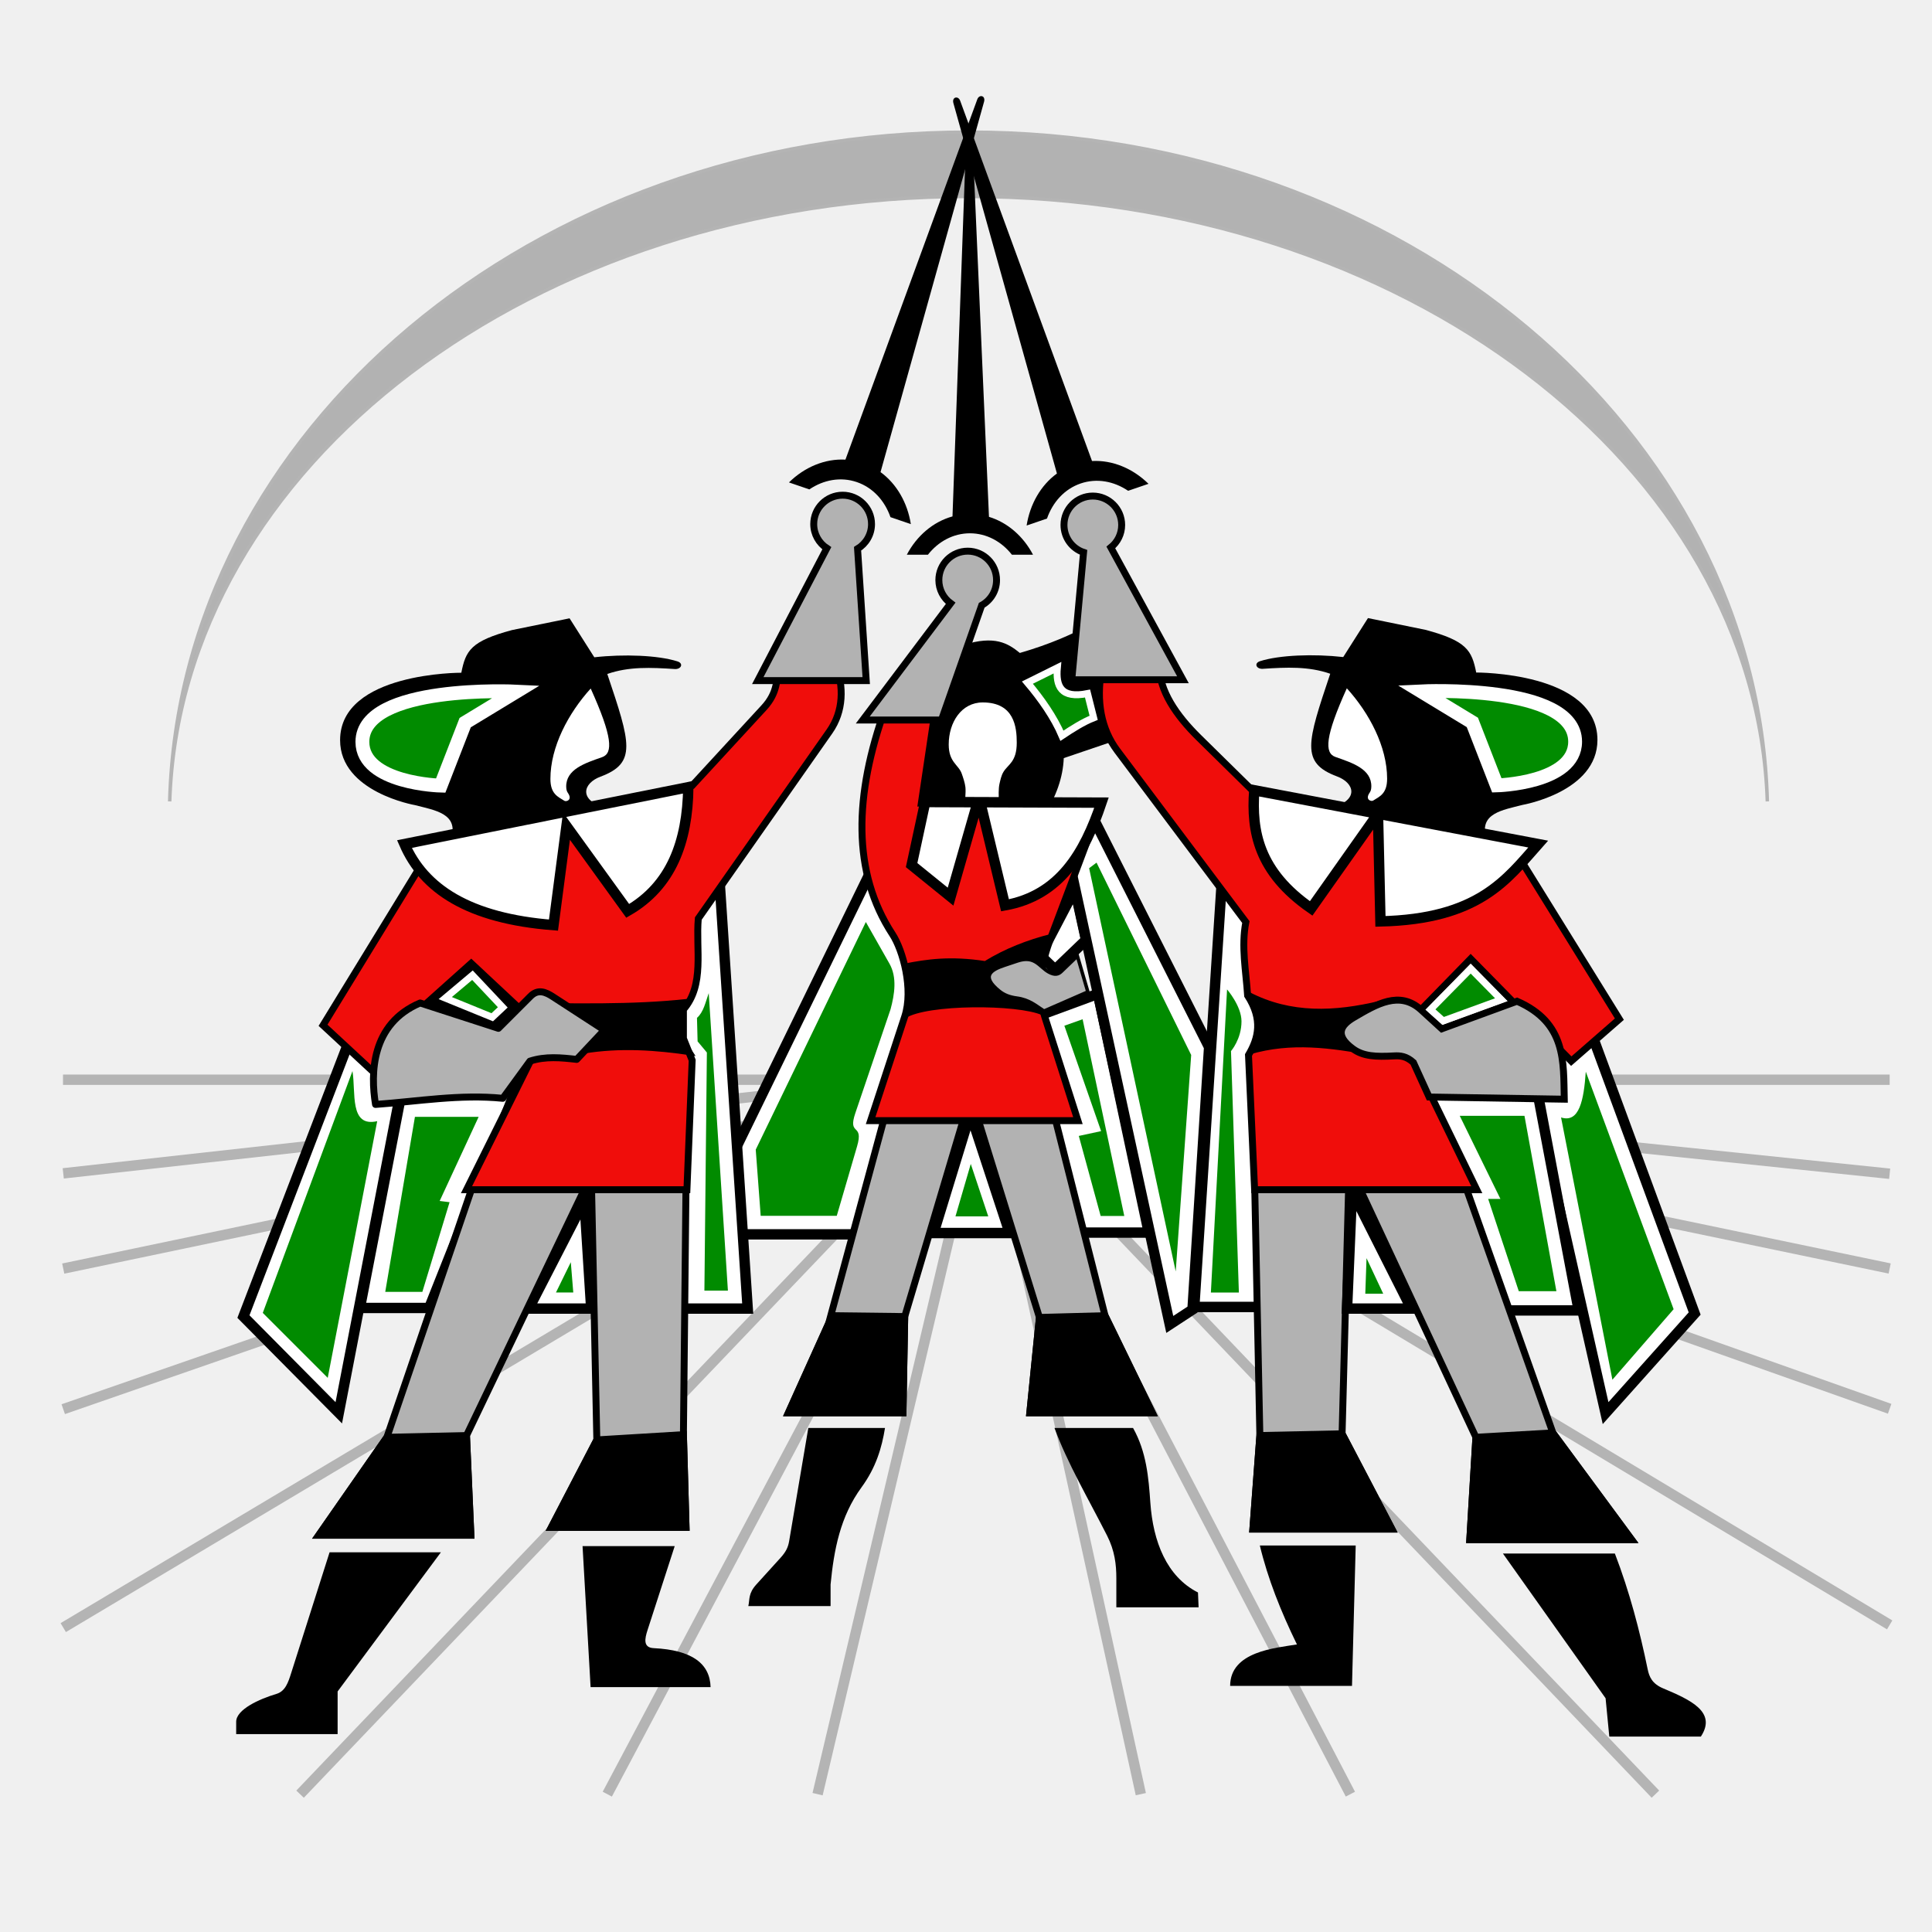
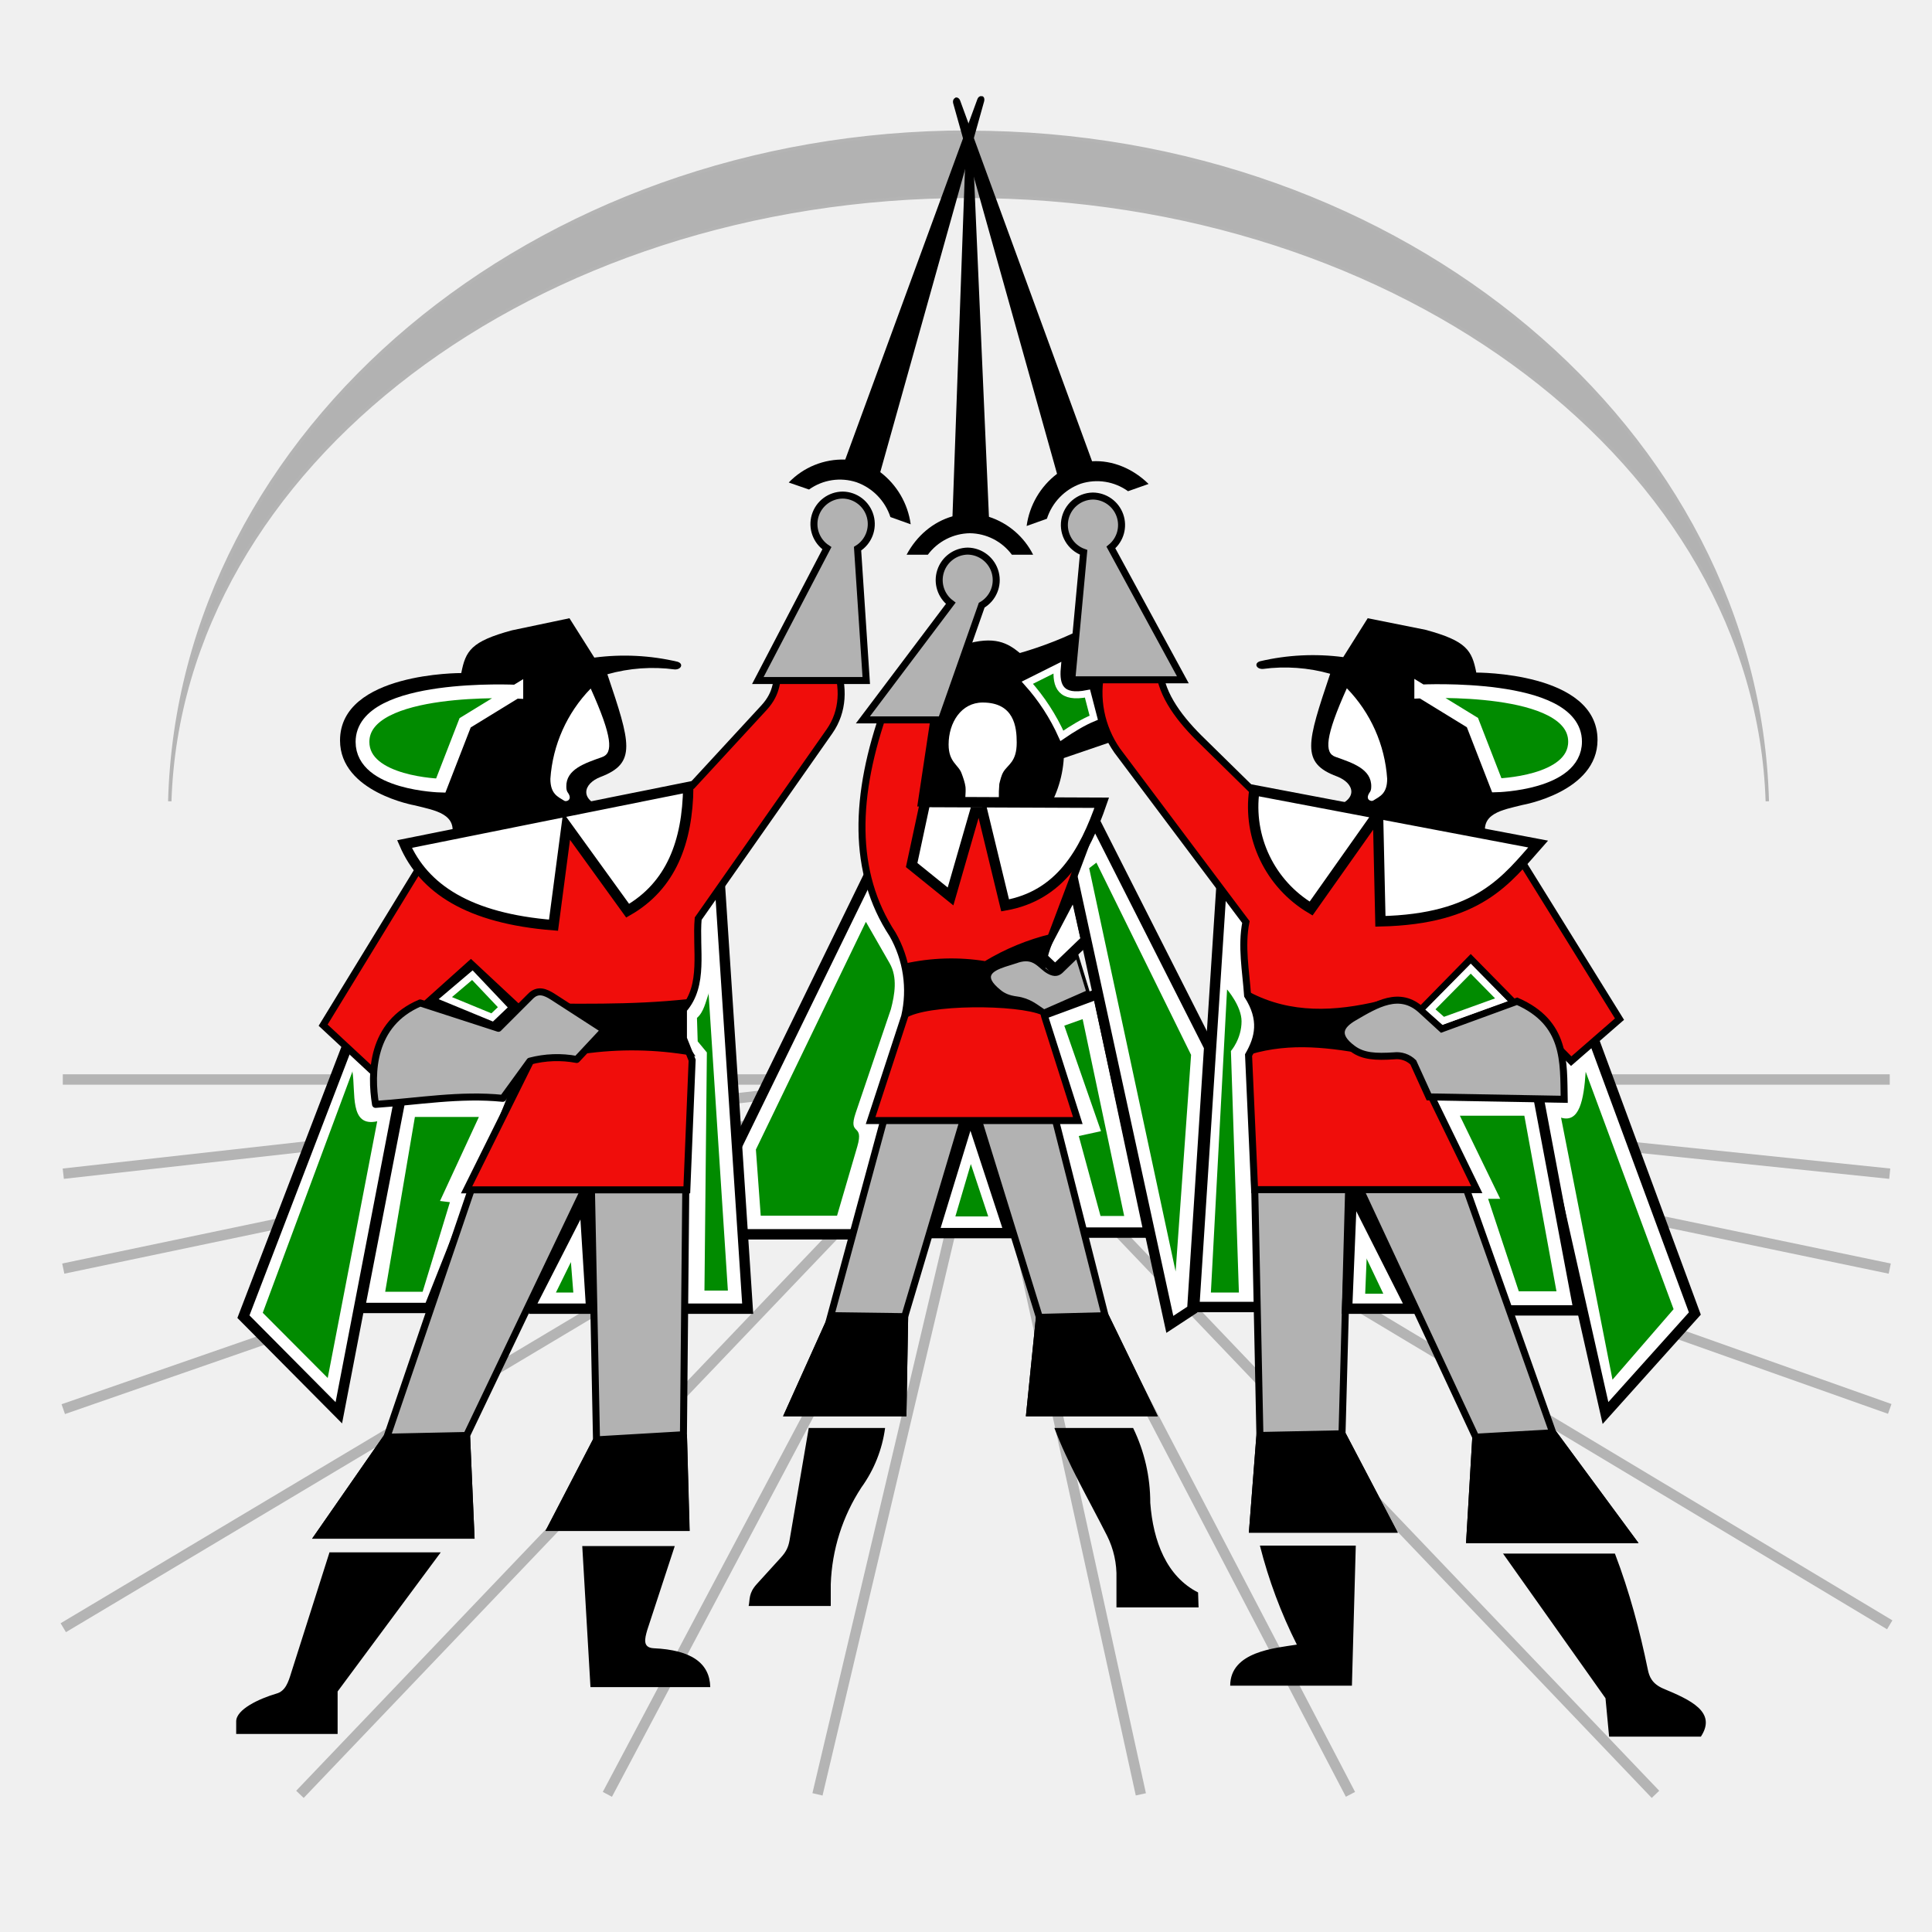
- <svg xmlns="http://www.w3.org/2000/svg" version="1.0" width="800" height="800" id="svg2">
-   <defs id="defs4" />
-   <g id="layer1">
-     <path d="M 445.092,368.209 L 449.702,389.21 L 436.896,401.504 L 430.75,395.613 L 445.092,368.209 z" id="path3237" style="fill:#ffffff;fill-rule:evenodd;stroke:#000000;stroke-width:4.303;stroke-linecap:butt;stroke-linejoin:round;stroke-miterlimit:4;stroke-dasharray:none;stroke-opacity:1" />
-     <path d="M 401.04,54.722 C 220.973,54.722 74.39,178.269 70.266,331.846 C 74.799,192.967 221.236,81.345 401.04,81.345 C 580.844,81.345 727.281,192.967 731.814,331.846 C 727.69,178.269 581.107,54.722 401.04,54.722 z" id="path3278" style="opacity:1;fill:#b2b2b2;fill-opacity:1;fill-rule:evenodd;stroke:#b4b4b4;stroke-width:1.434;stroke-linecap:round;stroke-linejoin:miter;stroke-miterlimit:4;stroke-dasharray:none;stroke-dashoffset:0;stroke-opacity:1" />
-     <path d="M 26.086,447.092 L 782.469,447.092 M 26.189,485.863 L 356.988,449.141 M 26.189,525.293 L 400.016,447.092 M 26.189,583.512 L 413.334,449.141 M 26.189,673.956 L 408.211,446.068 M 124.252,742.924 L 397.967,456.313 M 251.468,742.924 L 406.162,451.19 M 338.548,742.924 L 404.113,465.533 M 472.39,742.924 L 408.211,450.166 M 559.17,742.924 L 400.016,437.872 M 685.479,742.924 L 401.04,445.044 M 782.469,672.837 L 395.918,440.946 M 782.469,583.346 L 383.624,441.97 M 782.469,525.252 L 382.6,441.97 M 782.469,486.022 L 426.652,449.141" id="path3303" style="fill:#b2b2b2;fill-opacity:1;fill-rule:evenodd;stroke:#b4b4b4;stroke-width:4.303;stroke-linecap:butt;stroke-linejoin:miter;stroke-miterlimit:4;stroke-dasharray:none;stroke-opacity:1" />
-     <path d="M 363.762,354.28 L 300.015,485.036 L 303.637,511.114 L 361.227,511.114 L 391.29,392.312 L 363.762,354.28 z" id="path3219" style="fill:#ffffff;fill-rule:evenodd;stroke:#000000;stroke-width:4.303;stroke-linecap:butt;stroke-linejoin:miter;stroke-miterlimit:4;stroke-dasharray:none;stroke-opacity:1" />
-     <path d="M 167.462,446.324 L 149.022,541.599 L 177.707,541.599 L 214.843,448.117 L 167.462,446.324 z" id="path3195" style="fill:#ffffff;fill-rule:evenodd;stroke:#000000;stroke-width:4.303;stroke-linecap:butt;stroke-linejoin:miter;stroke-miterlimit:4;stroke-dasharray:none;stroke-opacity:1" />
-     <path d="M 144.992,429.981 L 100.803,545.161 L 140.283,585.004 L 168.535,438.674 L 144.992,429.981 z" id="path3191" style="fill:#ffffff;fill-rule:evenodd;stroke:#000000;stroke-width:4.303;stroke-linecap:butt;stroke-linejoin:miter;stroke-miterlimit:4;stroke-dasharray:none;stroke-opacity:1" />
-     <path d="M 218.941,541.856 L 244.809,541.856 L 241.992,497.035 L 218.941,541.856 z" id="path3199" style="fill:#ffffff;fill-rule:evenodd;stroke:#000000;stroke-width:4.303;stroke-linecap:butt;stroke-linejoin:miter;stroke-miterlimit:4;stroke-dasharray:none;stroke-opacity:1" />
-     <path d="M 309.607,541.856 L 276.568,541.856 L 277.592,376.917 L 298.081,366.672 L 309.607,541.856 z" id="path3203" style="fill:#ffffff;fill-rule:evenodd;stroke:#000000;stroke-width:4.303;stroke-linecap:butt;stroke-linejoin:miter;stroke-miterlimit:4;stroke-dasharray:none;stroke-opacity:1" />
-     <path d="M 427.148,421.65 L 454.675,411.508 L 475.683,510.39 L 435.479,510.39 L 427.148,421.65 z" id="path3227" style="fill:#ffffff;fill-rule:evenodd;stroke:#000000;stroke-width:4.303;stroke-linecap:butt;stroke-linejoin:miter;stroke-miterlimit:4;stroke-dasharray:none;stroke-opacity:1" />
-     <path d="M 401.794,460.949 L 386.581,510.571 L 418.093,510.571 L 401.794,460.949 z" id="path3223" style="fill:#ffffff;fill-rule:evenodd;stroke:#000000;stroke-width:4.303;stroke-linecap:butt;stroke-linejoin:miter;stroke-miterlimit:4;stroke-dasharray:none;stroke-opacity:1" />
-     <path d="M 453.227,339.792 L 500.675,433.603 L 493.793,542.264 L 484.376,548.421 L 440.55,346.674 L 453.227,339.792 z" id="path3231" style="fill:#ffffff;fill-rule:evenodd;stroke:#000000;stroke-width:4.303;stroke-linecap:butt;stroke-linejoin:miter;stroke-miterlimit:4;stroke-dasharray:none;stroke-opacity:1" />
-     <path d="M 630.776,434.287 L 664.84,585.139 L 701.721,543.904 L 654.851,416.615 L 630.776,434.287 z" id="path3269" style="fill:#ffffff;fill-rule:evenodd;stroke:#000000;stroke-width:4.303;stroke-linecap:butt;stroke-linejoin:miter;stroke-miterlimit:4;stroke-dasharray:none;stroke-opacity:1" />
-     <path d="M 401.399,59.339 C 400.698,59.354 399.961,59.973 399.92,61.131 L 394.407,213.834 C 386.382,216.054 379.599,221.88 375.492,229.701 L 384.232,229.701 C 388.487,224.272 394.681,220.826 401.623,220.826 C 408.564,220.826 414.759,224.272 419.013,229.701 L 427.753,229.701 C 423.761,222.099 417.242,216.366 409.511,214.014 L 402.833,61.176 C 402.778,59.911 402.099,59.323 401.399,59.339 z" id="path3256" style="opacity:1;fill:#000000;fill-opacity:1;fill-rule:evenodd;stroke:none;stroke-width:5;stroke-linecap:round;stroke-linejoin:miter;stroke-miterlimit:4;stroke-dasharray:none;stroke-dashoffset:0;stroke-opacity:1" />
-     <path d="M 406.681,39.855 C 406,39.639 405.089,40.007 404.674,41.139 L 350.078,190.323 C 341.612,189.866 333.181,193.387 326.692,199.764 L 335.132,202.651 C 340.992,198.688 348.087,197.328 354.791,199.621 C 361.494,201.915 366.365,207.369 368.722,214.143 L 377.163,217.03 C 375.76,208.195 371.314,200.372 364.607,195.491 L 407.474,42.146 C 407.829,40.877 407.362,40.071 406.681,39.855 z" id="path3268" style="opacity:1;fill:#000000;fill-opacity:1;fill-rule:evenodd;stroke:none;stroke-width:5;stroke-linecap:round;stroke-linejoin:miter;stroke-miterlimit:4;stroke-dasharray:none;stroke-dashoffset:0;stroke-opacity:1" />
-     <path d="M 395.579,40.432 C 396.26,40.216 397.171,40.584 397.586,41.716 L 452.182,190.9 C 460.648,190.443 469.079,193.963 475.569,200.34 L 467.128,203.228 C 461.268,199.265 454.173,197.905 447.47,200.198 C 440.766,202.491 435.895,207.945 433.538,214.719 L 425.098,217.607 C 426.5,208.771 430.946,200.948 437.653,196.067 L 394.787,42.723 C 394.432,41.453 394.898,40.648 395.579,40.432 z" id="path3270" style="opacity:1;fill:#000000;fill-opacity:1;fill-rule:evenodd;stroke:none;stroke-width:5;stroke-linecap:round;stroke-linejoin:miter;stroke-miterlimit:4;stroke-dasharray:none;stroke-dashoffset:0;stroke-opacity:1" />
-     <path d="M 196.062,490.107 L 160.204,595.146 L 131.952,635.712 L 194.976,635.712 L 193.165,594.421 L 242.062,492.28 L 244.96,492.28 L 247.133,596.232 L 228.298,632.452 L 284.078,632.452 L 282.991,594.059 L 284.078,488.658 L 196.062,490.107 z" id="path3363" style="fill:#b2b2b2;fill-opacity:1;fill-rule:evenodd;stroke:#000000;stroke-width:2.869;stroke-linecap:butt;stroke-linejoin:miter;stroke-miterlimit:4;stroke-dasharray:none;stroke-opacity:1" />
-     <path d="M 133.763,424.548 L 153.685,443.02 L 219.968,438.674 L 193.165,492.642 L 284.44,492.642 L 286.613,439.036 L 282.991,429.981 L 282.991,418.028 C 291.902,407.758 288.039,393.23 289.149,380.359 L 343.479,302.848 C 349.34,294.486 349.493,284.254 346.014,274.958 L 322.471,275.32 C 321.597,281.236 322.165,286.717 316.314,293.068 L 286.613,325.304 L 181.212,347.036 L 133.763,424.548 z" id="path3357" style="fill:#f00d0b;fill-opacity:1;fill-rule:evenodd;stroke:#000000;stroke-width:2.869;stroke-linecap:butt;stroke-linejoin:miter;stroke-miterlimit:4;stroke-dasharray:none;stroke-opacity:1" />
-     <path d="M 398.991,267.043 C 411.935,262.977 417.406,266.386 422.298,270.372 C 435.239,266.616 443.148,262.859 450.727,259.103 L 469.167,304.18 L 440.482,313.912 C 440.165,321.852 437.384,329.791 432.286,337.731 L 366.977,337.475 L 398.991,267.043 z" id="path3207" style="fill:#000000;fill-rule:evenodd;stroke:none;stroke-width:1px;stroke-linecap:butt;stroke-linejoin:miter;stroke-opacity:1" />
-     <path d="M 366.66,461.13 L 343.117,548.059 L 326.455,585.004 L 373.904,585.004 L 374.629,545.161 L 398.896,463.666 L 405.054,463.666 L 430.408,545.524 L 426.424,585.004 L 477.132,585.004 L 457.573,544.799 L 435.116,456.059 L 366.66,461.13 z" id="path3367" style="fill:#b2b2b2;fill-opacity:1;fill-rule:evenodd;stroke:#000000;stroke-width:2.869;stroke-linecap:butt;stroke-linejoin:miter;stroke-miterlimit:4;stroke-dasharray:none;stroke-opacity:1" />
-     <path d="M 366.66,293.068 C 353.63,329.304 352.767,361.195 369.558,386.879 C 373.858,393.457 378.341,409.597 374.629,420.926 L 360.503,464.028 L 446.345,464.028 L 432.581,420.926 C 429.04,409.838 431.168,398.811 435.116,388.327 L 456.124,332.548 L 381.51,332.548 L 387.668,291.257 L 366.66,293.068 z" id="path3359" style="fill:#f00d0b;fill-opacity:1;fill-rule:evenodd;stroke:#000000;stroke-width:2.869;stroke-linecap:butt;stroke-linejoin:miter;stroke-miterlimit:4;stroke-dasharray:none;stroke-opacity:1" />
-     <path d="M 506.108,362.249 L 494.518,541.177 L 524.943,541.177 L 526.392,378.186 L 506.108,362.249 z" id="path3255" style="fill:#ffffff;fill-rule:evenodd;stroke:#000000;stroke-width:4.303;stroke-linecap:butt;stroke-linejoin:miter;stroke-miterlimit:4;stroke-dasharray:none;stroke-opacity:1" />
-     <path d="M 618.21,542.626 L 653.706,542.626 L 634.69,441.934 L 578.006,445.737 L 618.21,542.626 z" id="path3265" style="fill:#ffffff;fill-rule:evenodd;stroke:#000000;stroke-width:4.303;stroke-linecap:butt;stroke-linejoin:miter;stroke-miterlimit:4;stroke-dasharray:none;stroke-opacity:1" />
-     <path d="M 519.51,489.382 L 521.683,594.421 L 518.785,633.177 L 576.376,633.177 L 555.73,593.697 L 558.478,490.081 L 562.1,490.081 L 611.147,595.146 L 608.612,637.523 L 675.619,637.523 L 643.021,593.335 L 606.076,489.02 L 519.51,489.382 z" id="path3369" style="fill:#b2b2b2;fill-opacity:1;fill-rule:evenodd;stroke:#000000;stroke-width:2.869;stroke-linecap:butt;stroke-linejoin:miter;stroke-miterlimit:4;stroke-dasharray:none;stroke-opacity:1" />
-     <path d="M 456.124,277.493 C 453.882,290.257 455.875,301.79 462.644,310.816 L 515.888,381.808 C 513.905,391.95 515.957,402.091 516.612,412.233 C 522.989,422.149 521.143,429.823 516.974,436.863 L 519.51,492.642 L 611.509,492.642 L 579.636,427.083 L 608.974,397.02 L 650.627,439.398 L 670.549,422.012 L 624.549,347.761 L 518.785,327.477 L 496.329,305.383 C 487.218,296.419 479.851,285.965 480.03,275.32 L 456.124,277.493 z" id="path3361" style="fill:#f00d0b;fill-opacity:1;fill-rule:evenodd;stroke:#000000;stroke-width:2.869;stroke-linecap:butt;stroke-linejoin:miter;stroke-miterlimit:4;stroke-dasharray:none;stroke-opacity:1" />
-     <path d="M 193.165,594.421 L 160.204,595.146 L 131.952,635.712 L 194.976,635.712 L 193.165,594.421 z M 282.991,594.059 L 247.133,596.232 L 228.298,632.452 L 284.078,632.452 L 282.991,594.059 z" id="path3365" style="fill:#000000;fill-rule:evenodd;stroke:#000000;stroke-width:2.869;stroke-linecap:butt;stroke-linejoin:miter;stroke-miterlimit:4;stroke-dasharray:none;stroke-opacity:1" />
-     <path d="M 643.021,593.335 L 611.147,595.146 L 608.612,637.523 L 675.619,637.523 L 643.021,593.335 z M 555.73,593.697 L 521.683,594.421 L 518.785,633.177 L 576.376,633.177 L 555.73,593.697 z" id="path3371" style="fill:#000000;fill-rule:evenodd;stroke:#000000;stroke-width:2.869;stroke-linecap:butt;stroke-linejoin:miter;stroke-miterlimit:4;stroke-dasharray:none;stroke-opacity:1" />
-     <path d="M 457.573,544.799 L 430.408,545.524 L 426.424,585.004 L 477.132,585.004 L 457.573,544.799 z M 374.629,545.161 L 344.566,544.799 L 326.455,585.004 L 373.904,585.004 L 374.629,545.161 z" id="path3373" style="fill:#000000;fill-rule:evenodd;stroke:#000000;stroke-width:2.869;stroke-linecap:butt;stroke-linejoin:miter;stroke-miterlimit:4;stroke-dasharray:none;stroke-opacity:1" />
-     <path d="M 136.472,642.765 L 182.573,642.765 L 139.801,700.392 L 139.801,718.064 L 97.798,718.064 L 97.798,712.941 C 97.798,707.866 107.331,703.532 114.446,701.416 C 118.179,700.306 119.353,696.608 120.593,692.708 L 136.472,642.765 z" id="path3375" style="fill:#000000;fill-rule:evenodd;stroke:none;stroke-width:1px;stroke-linecap:butt;stroke-linejoin:miter;stroke-opacity:1" />
-     <path d="M 241.223,640.204 L 279.385,640.204 L 268.116,675.036 C 267.01,678.455 266.175,682.246 270.677,682.463 C 286.647,683.233 293.975,688.93 294.24,698.599 L 244.553,698.599 L 241.223,640.204 z" id="path3377" style="fill:#000000;fill-rule:evenodd;stroke:none;stroke-width:1px;stroke-linecap:butt;stroke-linejoin:miter;stroke-opacity:1" />
-     <path d="M 334.706,591.286 L 366.464,591.286 C 365.135,599.482 362.749,607.637 356.732,615.873 C 347.873,627.999 345.296,641.889 343.926,656.083 L 343.926,665.048 L 309.863,665.048 C 310.508,662.292 309.759,659.869 313.192,656.083 L 323.181,645.07 C 325.451,642.567 326.334,640.705 326.766,638.155 L 334.706,591.286 z" id="path3379" style="fill:#000000;fill-rule:evenodd;stroke:none;stroke-width:1px;stroke-linecap:butt;stroke-linejoin:miter;stroke-opacity:1" />
-     <path d="M 436.64,591.286 L 469.167,591.286 C 474.716,601.165 475.601,611.721 476.338,622.276 C 477.457,638.289 483.082,652.843 496.059,659.413 L 496.315,665.56 L 462.252,665.56 L 462.252,653.522 C 462.252,647.832 461.599,642.134 458.41,635.85 C 450.784,620.819 441.854,605.63 436.64,591.286 z" id="path3381" style="fill:#000000;fill-rule:evenodd;stroke:none;stroke-width:1px;stroke-linecap:butt;stroke-linejoin:miter;stroke-opacity:1" />
-     <path d="M 521.671,639.948 L 561.369,639.948 L 559.832,698.087 L 509.377,698.087 C 509.377,683.795 528.221,682.382 537.038,680.927 C 530.359,667.267 524.94,653.608 521.671,639.948 z" id="path3383" style="fill:#000000;fill-rule:evenodd;stroke:none;stroke-width:1px;stroke-linecap:butt;stroke-linejoin:miter;stroke-opacity:1" />
-     <path d="M 622.325,643.278 L 668.682,643.278 C 674.804,659.242 678.969,675.184 682.256,691.171 C 682.905,694.33 684.107,697.196 688.659,699.111 C 699.991,703.879 711.007,708.893 704.282,719.088 L 666.377,719.088 L 664.84,703.209 L 622.325,643.278 z" id="path3385" style="fill:#000000;fill-rule:evenodd;stroke:none;stroke-width:2;stroke-linecap:butt;stroke-linejoin:miter;stroke-miterlimit:4;stroke-dasharray:none;stroke-opacity:1" />
-     <path d="M 175.658,415.334 C 178.219,413.029 195.123,397.918 195.123,397.918 L 214.587,416.102 C 237.938,416.013 261.035,416.933 285.019,414.31 L 282.202,419.688 L 282.97,426.091 L 283.739,431.982 L 286.556,436.336 C 271.81,434.127 256.904,433.027 241.48,435.567 C 241.48,435.567 175.914,424.81 175.914,423.786 C 175.914,422.761 175.402,416.102 175.658,415.334 z" id="path3215" style="fill:#000000;fill-rule:evenodd;stroke:#000000;stroke-width:1.434px;stroke-linecap:butt;stroke-linejoin:miter;stroke-opacity:1" />
-     <path d="M 208.196,454.792 L 219.424,439.398 C 225.884,437.293 232.343,437.944 238.802,438.674 L 250.212,426.54 L 229.023,412.776 C 225.884,410.715 222.745,409.409 219.606,412.595 L 206.385,425.816 L 173.968,415.312 C 153.682,423.887 153.368,444.535 155.496,457.327 C 173.062,456.053 190.629,453.01 208.196,454.792 z" id="path3387" style="fill:#b2b2b2;fill-opacity:1;fill-rule:evenodd;stroke:#000000;stroke-width:2.869;stroke-linecap:butt;stroke-linejoin:round;stroke-miterlimit:4;stroke-dasharray:none;stroke-opacity:1" />
-     <path d="M 235.845,256.03 L 212.026,260.896 C 194.951,265.471 192.837,269.397 191.025,278.568 C 191.025,278.568 140.826,278.322 140.826,306.485 C 140.826,328.02 171.816,333.377 171.816,333.377 C 180.199,335.54 189.751,336.877 186.927,346.951 L 250.444,334.401 C 239.555,331.276 241.359,324.317 248.651,321.595 C 263.793,315.945 261.072,307.688 251.468,279.08 C 260.465,275.947 269.579,276.392 279.385,277.031 C 282.07,277.206 283.181,274.713 280.525,273.866 C 272.514,271.311 258.282,270.794 246.09,272.165 L 235.845,256.03 z" id="path2413" style="fill:#000000;fill-rule:evenodd;stroke:none;stroke-width:1px;stroke-linecap:butt;stroke-linejoin:miter;stroke-opacity:1" />
-     <path d="M 213.81,286.367 C 213.81,286.367 150.062,283.204 150.062,307.194 C 150.062,324.495 182.48,325.304 182.48,325.304 L 192.621,299.225 L 213.81,286.367 z" id="path2415" style="fill:#018b00;fill-opacity:1;fill-rule:evenodd;stroke:#ffffff;stroke-width:5.737;stroke-linecap:butt;stroke-linejoin:miter;stroke-miterlimit:4;stroke-dasharray:none;stroke-opacity:1" />
-     <path d="M 244.598,285.1 C 235.354,295.297 227.914,309.212 227.914,322.544 C 227.914,328.772 231.038,329.913 233.709,331.599 C 234.495,332.094 237.179,331.247 235.158,328.339 C 234.751,327.753 234.483,327.06 234.456,325.847 C 234.295,318.522 242.29,315.992 249.306,313.533 C 253.958,311.902 253.601,305.053 244.598,285.1 z" id="path3187" style="fill:#ffffff;fill-rule:evenodd;stroke:none;stroke-width:1px;stroke-linecap:butt;stroke-linejoin:miter;stroke-opacity:1" />
-     <path d="M 167.462,349.512 C 175.474,367.919 193.891,380.344 229.186,383.063 L 234.564,342.085 L 259.92,377.173 C 277.969,366.802 284.696,348.592 285.019,325.949 L 167.462,349.512 z" id="path3189" style="fill:#ffffff;fill-rule:evenodd;stroke:#000000;stroke-width:4.303;stroke-linecap:butt;stroke-linejoin:miter;stroke-miterlimit:4;stroke-dasharray:none;stroke-opacity:1" />
-     <path d="M 145.948,443.507 L 108.811,543.648 L 135.704,570.541 L 156.193,464.252 C 144.549,466.915 147.422,452.286 145.948,443.507 z" id="path3193" style="fill:#018b00;fill-opacity:1;fill-rule:evenodd;stroke:none;stroke-width:1px;stroke-linecap:butt;stroke-linejoin:miter;stroke-opacity:1" />
-     <path d="M 171.816,462.459 L 159.522,534.94 L 174.889,534.94 L 186.158,497.804 L 182.061,497.291 L 198.196,462.459 L 171.816,462.459 z" id="path3197" style="fill:#018b00;fill-opacity:1;fill-rule:evenodd;stroke:none;stroke-width:1px;stroke-linecap:butt;stroke-linejoin:miter;stroke-opacity:1" />
-     <path d="M 236.357,522.647 L 230.21,535.197 L 237.382,535.197 L 236.357,522.647 z" id="path3201" style="fill:#018b00;fill-opacity:1;fill-rule:evenodd;stroke:none;stroke-width:1px;stroke-linecap:butt;stroke-linejoin:miter;stroke-opacity:1" />
-     <path d="M 293.471,411.236 C 292.151,414.919 291.357,419.071 288.605,421.481 L 288.861,431.213 L 292.703,435.823 L 291.678,534.428 L 301.411,534.428 L 293.471,411.236 z" id="path3205" style="fill:#018b00;fill-opacity:1;fill-rule:evenodd;stroke:none;stroke-width:1px;stroke-linecap:butt;stroke-linejoin:miter;stroke-opacity:1" />
-     <path d="M 425.428,282.655 C 431.065,289.311 436.503,297.041 439.735,304.659 C 444.111,301.751 448.488,298.953 452.864,297.233 L 450.329,287.182 C 439.259,289.398 437.148,284.117 437.833,276.497 L 425.428,282.655 z" id="path3211" style="fill:#018b00;fill-opacity:1;fill-rule:evenodd;stroke:#ffffff;stroke-width:2.869;stroke-linecap:butt;stroke-linejoin:miter;stroke-miterlimit:4;stroke-dasharray:none;stroke-opacity:1" />
-     <path d="M 399.503,332.865 C 399.503,332.865 399.997,328.012 399.76,325.949 C 399.559,324.209 398.812,321.965 398.223,320.315 C 396.892,316.59 392.844,315.674 392.844,308.277 C 392.844,299.072 398.127,290.861 406.931,290.861 C 420.031,290.861 421.017,301.144 421.017,307.509 C 421.017,315.542 417.422,316.46 415.502,319.637 C 414.613,321.107 414.224,322.993 413.846,324.669 C 413.018,328.342 414.102,337.219 414.102,337.219 L 399.503,332.865 z" id="path3209" style="fill:#ffffff;fill-rule:evenodd;stroke:none;stroke-width:1px;stroke-linecap:butt;stroke-linejoin:miter;stroke-opacity:1" />
-     <path d="M 383.112,332.096 L 377.477,358.22 L 393.613,371.282 L 403.601,336.45 L 406.931,336.45 L 416.151,374.868 C 438.787,370.824 449.049,353.33 456.105,332.352 L 383.112,332.096 z" id="path3213" style="fill:#ffffff;fill-rule:evenodd;stroke:#000000;stroke-width:4.303;stroke-linecap:butt;stroke-linejoin:miter;stroke-miterlimit:4;stroke-dasharray:none;stroke-opacity:1" />
-     <path d="M 184.366,413.285 L 203.83,421.225 L 208.184,417.127 L 195.635,403.809 L 184.366,413.285 z" id="path3217" style="fill:#018b00;fill-opacity:1;fill-rule:evenodd;stroke:#ffffff;stroke-width:2.869;stroke-linecap:butt;stroke-linejoin:miter;stroke-miterlimit:4;stroke-dasharray:none;stroke-opacity:1" />
-     <path d="M 358.525,381.783 L 312.936,476.034 L 314.985,503.438 L 346.487,503.438 L 354.889,474.694 C 357.792,464.765 350.878,470.627 354.171,460.923 L 368.769,417.895 C 370.406,411.787 371.557,404.658 368.257,398.943 L 358.525,381.783 z" id="path3221" style="fill:#018b00;fill-opacity:1;fill-rule:evenodd;stroke:none;stroke-width:1px;stroke-linecap:butt;stroke-linejoin:miter;stroke-opacity:1" />
-     <path d="M 401.975,481.957 L 395.636,503.689 L 409.219,503.689 L 401.975,481.957 z" id="path3225" style="fill:#018b00;fill-opacity:1;fill-rule:evenodd;stroke:none;stroke-width:1px;stroke-linecap:butt;stroke-linejoin:miter;stroke-opacity:1" />
-     <path d="M 440.731,424.729 L 455.943,468.374 L 446.707,470.366 L 455.762,503.508 L 465.542,503.508 L 448.288,422.05 L 440.731,424.729 z" id="path3229" style="fill:#018b00;fill-opacity:1;fill-rule:evenodd;stroke:none;stroke-width:1px;stroke-linecap:butt;stroke-linejoin:miter;stroke-opacity:1" />
-     <path d="M 450.983,359.501 L 454.056,357.196 L 493.242,436.848 L 486.839,526.489 L 450.983,359.501 z" id="path3233" style="fill:#018b00;fill-opacity:1;fill-rule:evenodd;stroke:none;stroke-width:1px;stroke-linecap:butt;stroke-linejoin:miter;stroke-opacity:1" />
-     <path d="M 374.66,399.711 C 383.824,397.918 393.42,396.45 407.955,398.686 C 416.367,393.485 425.583,389.889 435.36,387.417 L 432.03,397.662 L 430.493,411.492 L 431.774,419.688 C 421.385,415.053 383.599,415.112 374.66,420.969 L 376.453,410.724 L 374.66,399.711 z" id="path3235" style="fill:#000000;fill-rule:evenodd;stroke:#000000;stroke-width:1.434px;stroke-linecap:butt;stroke-linejoin:miter;stroke-opacity:1" />
-     <path d="M 421.273,397.918 L 415.895,399.711 C 410.59,401.479 405.851,404.08 413.846,410.468 C 415.735,411.977 417.969,412.883 421.017,413.285 C 426.241,413.974 429.024,416.541 432.286,418.664 L 450.471,410.724 L 446.117,395.869 L 439.458,402.272 C 438.302,403.383 436.907,403.928 434.335,402.528 C 430.405,400.388 428.634,395.464 421.273,397.918 z" id="path3239" style="fill:#b2b2b2;fill-opacity:1;fill-rule:evenodd;stroke:#000000;stroke-width:1.434px;stroke-linecap:butt;stroke-linejoin:miter;stroke-opacity:1" />
-     <path d="M 566.445,255.938 L 590.264,260.804 C 607.339,265.38 609.453,269.305 611.265,278.476 C 611.265,278.476 661.464,278.23 661.464,306.393 C 661.464,327.929 630.474,333.285 630.474,333.285 C 622.091,335.448 612.539,336.786 615.363,346.859 L 551.846,334.31 C 562.735,331.185 560.931,324.225 553.639,321.504 C 538.497,315.853 541.218,307.597 550.822,278.988 C 541.824,275.855 532.711,276.301 522.905,276.94 C 520.22,277.115 519.109,274.622 521.765,273.775 C 529.776,271.22 544.008,270.702 556.2,272.073 L 566.445,255.938 z" id="path3241" style="fill:#000000;fill-rule:evenodd;stroke:none;stroke-width:1px;stroke-linecap:butt;stroke-linejoin:miter;stroke-opacity:1" />
-     <path d="M 588.48,286.276 C 588.48,286.276 652.227,283.112 652.227,307.102 C 652.227,324.403 619.81,325.212 619.81,325.212 L 609.668,299.134 L 588.48,286.276 z" id="path3243" style="fill:#018b00;fill-opacity:1;fill-rule:evenodd;stroke:#ffffff;stroke-width:5.737;stroke-linecap:butt;stroke-linejoin:miter;stroke-miterlimit:4;stroke-dasharray:none;stroke-opacity:1" />
-     <path d="M 557.692,285.008 C 566.935,295.205 574.376,309.12 574.376,322.452 C 574.376,328.68 571.252,329.822 568.58,331.507 C 567.795,332.002 565.111,331.156 567.132,328.247 C 567.538,327.662 567.807,326.969 567.834,325.756 C 567.995,318.43 560,315.9 552.984,313.441 C 548.331,311.81 548.688,304.962 557.692,285.008 z" id="path3245" style="fill:#ffffff;fill-rule:evenodd;stroke:none;stroke-width:1px;stroke-linecap:butt;stroke-linejoin:miter;stroke-opacity:1" />
-     <path d="M 519.366,327.23 C 518.119,344.339 521.171,361.069 542.929,376.148 L 570.589,336.962 L 571.614,381.527 C 612.357,380.598 623.837,364.27 636.923,349.512 L 519.366,327.23 z" id="path3247" style="fill:#ffffff;fill-rule:evenodd;stroke:#000000;stroke-width:4.303;stroke-linecap:butt;stroke-linejoin:miter;stroke-miterlimit:3;stroke-dasharray:none;stroke-opacity:1" />
-     <path d="M 517.155,411.508 C 534.437,420.452 552.763,419.645 571.486,415.131 L 567.502,436.138 C 551.203,433.337 534.871,430.727 517.155,435.957 L 519.872,431.249 L 520.959,424.186 L 519.329,417.123 L 517.155,411.508 z" id="path3251" style="fill:#000000;fill-rule:evenodd;stroke:#000000;stroke-width:1.434px;stroke-linecap:butt;stroke-linejoin:miter;stroke-opacity:1" />
-     <path d="M 508.1,409.697 L 501.4,535.201 L 512.99,535.201 L 509.73,435.233 C 509.73,435.233 514.077,430.279 514.077,422.918 C 514.077,416.574 508.1,409.697 508.1,409.697 z" id="path3257" style="fill:#018b00;fill-opacity:1;fill-rule:evenodd;stroke:none;stroke-width:1px;stroke-linecap:butt;stroke-linejoin:miter;stroke-opacity:1" />
-     <path d="M 557.783,541.856 L 584.419,541.856 L 559.845,493.159 L 557.783,541.856 z" id="path3259" style="fill:#ffffff;fill-rule:evenodd;stroke:#000000;stroke-width:4.303;stroke-linecap:butt;stroke-linejoin:miter;stroke-miterlimit:2;stroke-dasharray:none;stroke-opacity:1" />
-     <path d="M 565.851,520.982 L 565.339,535.709 L 572.766,535.709 L 565.851,520.982 z" id="path3263" style="fill:#018b00;fill-opacity:1;fill-rule:evenodd;stroke:none;stroke-width:1px;stroke-linecap:butt;stroke-linejoin:miter;stroke-opacity:1" />
-     <path d="M 604.446,462.036 L 631.25,462.036 L 644.47,534.658 L 628.895,534.658 L 616.218,496.445 L 621.289,496.445 L 604.446,462.036 z" id="path3267" style="fill:#018b00;fill-opacity:1;fill-rule:evenodd;stroke:none;stroke-width:1px;stroke-linecap:butt;stroke-linejoin:miter;stroke-opacity:1" />
-     <path d="M 667.657,571.309 L 693.013,542.112 L 656.644,443.763 C 655.817,455.515 653.977,465.138 646.4,462.716 L 667.657,571.309 z" id="path3271" style="fill:#018b00;fill-opacity:1;fill-rule:evenodd;stroke:none;stroke-width:1px;stroke-linecap:butt;stroke-linejoin:miter;stroke-opacity:1" />
-     <path d="M 348.914,205.05 C 342.316,205.05 336.947,210.419 336.947,217.017 C 336.947,221.198 339.115,224.875 342.37,227.012 L 313.775,281.827 L 358.685,281.827 L 355.099,227.236 C 358.555,225.14 360.881,221.351 360.881,217.017 C 360.881,210.419 355.512,205.05 348.914,205.05 z" id="path3341" style="opacity:1;fill:#b2b2b2;fill-opacity:1;fill-rule:evenodd;stroke:#000000;stroke-width:2.869;stroke-linecap:round;stroke-linejoin:miter;stroke-miterlimit:4;stroke-dasharray:none;stroke-dashoffset:0;stroke-opacity:1" />
-     <path d="M 400.726,228.222 C 394.128,228.222 388.759,233.591 388.759,240.189 C 388.759,244.14 390.687,247.649 393.645,249.825 L 357.251,298.142 L 389.835,298.142 L 406.508,250.632 C 410.186,248.593 412.649,244.689 412.649,240.189 C 412.649,233.591 407.324,228.222 400.726,228.222 z" id="path3346" style="opacity:1;fill:#b2b2b2;fill-opacity:1;fill-rule:evenodd;stroke:#000000;stroke-width:2.869;stroke-linecap:round;stroke-linejoin:miter;stroke-miterlimit:4;stroke-dasharray:none;stroke-dashoffset:0;stroke-opacity:1" />
-     <path d="M 452.494,205.408 C 445.896,205.408 440.572,210.777 440.572,217.375 C 440.572,222.638 443.957,227.12 448.684,228.715 L 443.799,281.468 L 489.829,281.468 L 459.979,226.698 C 462.707,224.507 464.461,221.144 464.461,217.375 C 464.461,210.777 459.092,205.408 452.494,205.408 z" id="path3348" style="opacity:1;fill:#b2b2b2;fill-opacity:1;fill-rule:evenodd;stroke:#000000;stroke-width:2.869;stroke-linecap:round;stroke-linejoin:miter;stroke-miterlimit:4;stroke-dasharray:none;stroke-dashoffset:0;stroke-opacity:1" />
-     <path d="M 597.021,425.997 L 628.171,414.587 C 648.625,423.573 647.376,439.624 647.73,455.154 L 591.769,454.248 L 585.25,439.941 C 582.347,437.311 579.808,437.08 577.281,437.225 C 569.609,437.664 564.438,437.375 560.258,434.327 C 552.304,428.53 555.298,424.403 560.62,421.288 C 569.955,415.823 579.539,410.002 588.51,418.209 L 597.021,425.997 z" id="path3253" style="fill:#b2b2b2;fill-opacity:1;fill-rule:evenodd;stroke:#000000;stroke-width:2.869;stroke-linecap:butt;stroke-linejoin:miter;stroke-miterlimit:4;stroke-dasharray:none;stroke-opacity:1" />
-     <path d="M 592.313,418.028 L 608.974,401.095 L 621.651,413.953 L 597.565,422.737 L 592.313,418.028 z" id="path3273" style="fill:#018b00;fill-opacity:1;fill-rule:evenodd;stroke:#ffffff;stroke-width:2.869;stroke-linecap:butt;stroke-linejoin:miter;stroke-miterlimit:4;stroke-dasharray:none;stroke-opacity:1" />
+ <svg xmlns="http://www.w3.org/2000/svg" version="1.0" viewBox="0 0 800 800">
+   <g fill-rule="evenodd">
+     <path fill="#fff" stroke="#000" stroke-linejoin="round" stroke-width="4.3" d="m445 368.2 4.7 21-12.8 12.3-6.2-5.9 14.4-27.4z" />
+     <path fill="#b2b2b2" stroke="#b4b4b4" stroke-linecap="round" stroke-width="1.4" d="M401 54.7c-180 0-326.6 123.6-330.7 277.1C74.8 193 221.3 81.3 401 81.3c179.8 0 326.3 111.7 330.8 250.5-4.1-153.5-150.7-277-330.8-277z" />
+     <path fill="#b2b2b2" stroke="#b4b4b4" stroke-width="4.3" d="M26 447h756.5M26.2 486 357 449M26.2 525.3 400 447M26.2 583.5l387.1-134.4M26.2 674l382-228m-284 297L398 456.2M251.5 743l154.7-291.7M338.5 743l65.6-277.4M472.4 743l-64.2-292.7m151 292.7L400 438m285.5 305L401 445m381.5 227.8L395.9 441m386.6 142.4L383.6 442m398.9 83.3L382.6 442m399.9 44-355.8-36.9" />
+     <path fill="#fff" stroke="#000" stroke-width="4.3" d="M363.8 354.3 300 485l3.6 26.1h57.6l30-118.8-27.4-38zm-196.3 92L149 541.6h28.7l37.1-93.5-47.3-1.8zM145 430l-44.2 115.2 39.5 39.8 28.2-146.3L145 430zm74 111.9h25.8L242 497l-23 45z" />
+     <path fill="#fff" stroke="#000" stroke-width="4.3" d="M309.6 541.9h-33l1-165 20.5-10.2 11.5 175.2zm117.5-120.2 27.6-10.2 21 98.9h-40.2l-8.4-88.7zM401.8 461l-15.2 49.6H418l-16.3-49.7z" />
+     <path fill="#fff" stroke="#000" stroke-width="4.3" d="m453.2 339.8 47.5 93.8-7 108.7-9.3 6.1-43.9-201.7 12.7-7zm177.6 94.5 34 150.8 37-41.2-47-127.3-24 17.7z" />
+     <path d="M401.4 59.3c-.7 0-1.4.7-1.5 1.8l-5.5 152.7c-8 2.3-14.8 8-19 15.9h8.8a22.1 22.1 0 0 1 17.4-8.9 22 22 0 0 1 17.4 8.9h8.8a31.3 31.3 0 0 0-18.3-15.7l-6.7-152.8c0-1.3-.7-1.9-1.4-1.9z" />
+     <path d="M406.7 39.9c-.7-.3-1.6.1-2 1.2L350 190.3a31 31 0 0 0-23.4 9.5l8.4 2.9a22 22 0 0 1 19.7-3 22.8 22.8 0 0 1 14 14.4l8.4 3a32.7 32.7 0 0 0-12.6-21.6l43-153.5c.3-1.2-.1-2-.8-2.2z" />
+     <path d="M395.6 40.4c.7-.2 1.6.2 2 1.3L452.2 191c8.4-.5 16.9 3 23.4 9.4l-8.5 3a22 22 0 0 0-19.6-3.1 22.8 22.8 0 0 0-14 14.5l-8.4 3a32.7 32.7 0 0 1 12.6-21.6l-43-153.4c-.3-1.2.2-2 .9-2.3z" />
+     <path fill="#b2b2b2" stroke="#000" stroke-width="2.9" d="m196 490.1-35.8 105-28.2 40.6h63l-1.8-41.3L242 492.3h2.9l2.1 104-18.8 36.2H284l-1-38.5 1-105.4-88 1.4z" />
+     <path fill="#f00d0b" stroke="#000" stroke-width="2.9" d="m133.8 424.5 19.9 18.5 66.3-4.3-26.8 54h91.2l2.2-53.7-3.6-9v-12c8.9-10.2 5-24.8 6.1-37.6l54.4-77.6c5.8-8.3 6-18.5 2.5-27.8l-23.5.3c-.9 6-.3 11.4-6.2 17.8l-29.7 32.2L181.2 347l-47.4 77.5z" />
+     <path d="M399 267c13-4 18.4-.6 23.3 3.4a154 154 0 0 0 28.4-11.3l18.5 45-28.7 9.8a47 47 0 0 1-8.2 23.8l-65.3-.2 32-70.5z" />
+     <path fill="#b2b2b2" stroke="#000" stroke-width="2.9" d="m366.7 461.1-23.6 87-16.6 36.9h47.4l.7-39.8 24.3-81.5h6.2l25.3 81.8-4 39.5h50.7l-19.5-40.2-22.5-88.7-68.4 5z" />
+     <path fill="#f00d0b" stroke="#000" stroke-width="2.9" d="M366.7 293c-13 36.3-14 68.2 2.9 93.9a47.2 47.2 0 0 1 5 34L360.5 464h85.8l-13.7-43a48.8 48.8 0 0 1 2.5-32.7l21-55.8h-74.6l6.2-41.2-21 1.8z" />
+     <path fill="#fff" stroke="#000" stroke-width="4.3" d="m506.1 362.2-11.6 179H525l1.5-163-20.3-16zm112.1 180.4h35.5l-19-100.7-56.7 3.8 40.2 97z" />
+     <path fill="#b2b2b2" stroke="#000" stroke-width="2.9" d="m519.5 489.4 2.2 105-3 38.8h57.7l-20.7-39.5 2.8-103.6h3.6l49 105-2.5 42.4h67L643 593.3 606 489l-86.5.4z" />
+     <path fill="#f00d0b" stroke="#000" stroke-width="2.9" d="M456.1 277.5a42 42 0 0 0 6.5 33.3l53.3 71c-2 10.1 0 20.3.7 30.4 6.4 10 4.5 17.6.4 24.7l2.5 55.7h92l-31.9-65.5 29.4-30 41.6 42.3 20-17.4-46-74.2-105.8-20.3-22.5-22.1c-9-9-16.4-19.4-16.3-30l-23.9 2z" />
+     <path stroke="#000" stroke-width="2.9" d="m193.2 594.4-33 .7-28.2 40.6h63l-1.8-41.3zm89.8-.3-35.9 2.1-18.8 36.3h55.8L283 594zm360-.8-31.9 1.8-2.5 42.4h67L643 593.3zm-87.3.4-34 .7-3 38.8h57.7l-20.7-39.5zm-98.1-48.9-27.2.7-4 39.5h50.7l-19.5-40.2zm-83 .4-30-.4-18.1 40.2h47.4l.7-39.8z" />
+     <path d="M136.5 642.8h46l-42.7 57.6V718h-42v-5.2c0-5 9.5-9.4 16.6-11.5 3.8-1 5-4.8 6.2-8.7l15.9-50zm104.7-2.6h38.2L268 675c-1 3.5-2 7.2 2.6 7.5 16 .7 23.3 6.4 23.5 16.1h-49.6l-3.4-58.4zm93.5-48.9h31.8a54.3 54.3 0 0 1-9.8 24.6A78 78 0 0 0 344 656v9h-34c.6-2.8-.1-5.2 3.3-9l10-11c2.3-2.5 3.1-4.4 3.6-7l8-46.8zm101.9 0h32.6a70.6 70.6 0 0 1 7.1 31c1.2 16 6.8 30.5 19.8 37.1l.2 6.2h-34v-12a37 37 0 0 0-3.9-17.7c-7.6-15-16.5-30.3-21.8-44.6zm85.1 48.7h39.7l-1.6 58h-50.4c0-14.2 18.8-15.6 27.6-17a200.5 200.5 0 0 1-15.3-41zm100.6 3.3h46.4c6.1 16 10.3 31.9 13.6 47.9.6 3.1 1.8 6 6.4 8 11.3 4.7 22.3 9.7 15.6 19.9h-38l-1.5-15.9-42.5-60z" />
+     <path stroke="#000" stroke-width="1.4" d="M175.7 415.3 195 398l19.5 18.2c23.3 0 46.4.8 70.4-1.8l-2.8 5.4.8 6.4.7 5.9 2.9 4.3a143.2 143.2 0 0 0-45.1-.7s-65.6-10.8-65.6-11.8-.5-7.7-.2-8.5z" />
+     <path fill="#b2b2b2" stroke="#000" stroke-linejoin="round" stroke-width="2.9" d="m208.2 454.8 11.2-15.4a44 44 0 0 1 19.4-.7l11.4-12.2-21.2-13.7c-3.1-2-6.3-3.4-9.4-.2l-13.2 13.2-32.4-10.5c-20.3 8.6-20.6 29.2-18.5 42 17.6-1.2 35.1-4.3 52.7-2.5z" />
+     <path d="m235.8 256-23.8 5c-17 4.6-19.2 8.5-21 17.7 0 0-50.2-.3-50.2 27.9 0 21.5 31 26.9 31 26.9 8.4 2.1 18 3.5 15.1 13.6l63.5-12.6c-10.8-3.1-9-10-1.7-12.8 15-5.7 12.4-14 2.8-42.5a69 69 0 0 1 27.9-2c2.7.1 3.8-2.4 1.1-3.2a96 96 0 0 0-34.4-1.7L235.8 256z" />
+     <path fill="#018b00" stroke="#fff" stroke-width="5.7" d="M213.8 286.4s-63.7-3.2-63.7 20.8c0 17.3 32.4 18.1 32.4 18.1l10.1-26 21.2-13z" />
+     <path fill="#fff" d="M244.6 285.1a59.4 59.4 0 0 0-16.7 37.4c0 6.3 3.1 7.4 5.8 9.1.8.5 3.5-.4 1.5-3.3-.4-.5-.7-1.2-.7-2.5-.2-7.3 7.8-9.8 14.8-12.3 4.7-1.6 4.3-8.4-4.7-28.4z" />
+     <path fill="#fff" stroke="#000" stroke-width="4.3" d="M167.5 349.5c8 18.4 26.4 30.8 61.7 33.6l5.4-41 25.3 35c18-10.3 24.8-28.5 25.1-51.2l-117.5 23.6z" />
+     <path fill="#018b00" d="m146 443.5-37.2 100.1 26.9 27 20.5-106.3c-11.7 2.6-8.8-12-10.3-20.8zm25.8 19-12.3 72.4H175l11.3-37.1-4.1-.5 16.1-34.8h-26.4zm64.6 60.1-6.2 12.6h7.2l-1-12.6zm57.1-111.4c-1.3 3.7-2.1 7.9-4.9 10.3l.3 9.7 3.8 4.6-1 98.6h9.7l-8-123.2z" />
+     <path fill="#018b00" stroke="#fff" stroke-width="2.9" d="M425.4 282.7a85.6 85.6 0 0 1 14.3 22c4.4-3 8.8-5.7 13.2-7.5l-2.6-10c-11 2.2-13.2-3-12.5-10.7l-12.4 6.2z" />
+     <path fill="#fff" d="M399.5 332.9s.5-4.9.3-7c-.2-1.7-1-4-1.6-5.6-1.3-3.7-5.4-4.6-5.4-12 0-9.2 5.3-17.4 14.1-17.4 13.1 0 14.1 10.2 14.1 16.6 0 8-3.6 9-5.5 12.1-.9 1.5-1.3 3.4-1.7 5a57 57 0 0 0 .3 12.6l-14.6-4.3z" />
+     <path fill="#fff" stroke="#000" stroke-width="4.3" d="m383.1 332.1-5.6 26.1 16.1 13 10-34.7h3.3l9.3 38.4c22.6-4 32.8-21.6 40-42.5l-73-.3z" />
+     <path fill="#018b00" stroke="#fff" stroke-width="2.9" d="m184.4 413.3 19.4 8 4.4-4.2-12.6-13.3-11.2 9.5z" />
+     <path fill="#018b00" d="M358.5 381.8 313 476l2 27.4h31.6l8.4-28.7c2.9-10-4-4-.7-13.8l14.6-43c1.6-6.1 2.8-13.2-.5-19l-9.8-17.1zM402 482l-6.4 21.7h13.6L402 482zm38.7-57.3 15.2 43.7-9.2 2 9 33.1h9.8L448.3 422l-7.6 2.7zm10.3-65.2 3-2.3 39.2 79.6-6.4 89.7-35.8-167z" />
+     <path stroke="#000" stroke-width="1.4" d="M374.7 399.7a87.8 87.8 0 0 1 33.3-1 96.7 96.7 0 0 1 27.4-11.3l-3.4 10.3-1.5 13.8 1.3 8.2c-10.4-4.6-48.2-4.6-57.1 1.3l1.8-10.3-1.8-11z" />
+     <path fill="#b2b2b2" stroke="#000" stroke-width="1.4" d="m421.3 398-5.4 1.7c-5.3 1.8-10 4.4-2 10.8 1.8 1.5 4 2.4 7.1 2.8 5.2.7 8 3.2 11.3 5.4l18.2-8L446 396l-6.6 6.4c-1.2 1-2.6 1.6-5.2.2-3.9-2.1-5.7-7-13-4.6z" />
+     <path d="m566.4 256 23.9 4.8c17 4.6 19.2 8.5 21 17.7 0 0 50.2-.3 50.2 27.9 0 21.5-31 26.9-31 26.9-8.4 2.1-18 3.5-15.1 13.6l-63.6-12.6c11-3.1 9.1-10 1.8-12.8-15.1-5.6-12.4-13.9-2.8-42.5a69 69 0 0 0-27.9-2c-2.7.1-3.8-2.4-1.1-3.2a96 96 0 0 1 34.4-1.7l10.2-16.2z" />
+     <path fill="#018b00" stroke="#fff" stroke-width="5.7" d="M588.5 286.3s63.7-3.2 63.7 20.8c0 17.3-32.4 18.1-32.4 18.1l-10.1-26-21.2-13z" />
+     <path fill="#fff" d="M557.7 285a59.4 59.4 0 0 1 16.7 37.5c0 6.2-3.1 7.3-5.8 9-.8.5-3.5-.3-1.5-3.3.4-.5.7-1.2.7-2.4.2-7.4-7.8-9.9-14.8-12.4-4.7-1.6-4.3-8.4 4.7-28.4z" />
+     <path fill="#fff" stroke="#000" stroke-miterlimit="3" stroke-width="4.3" d="M519.4 327.2a49 49 0 0 0 23.5 49l27.7-39.2 1 44.5c40.8-.9 52.2-17.2 65.3-32l-117.5-22.3z" />
+     <path stroke="#000" stroke-width="1.4" d="M517.2 411.5c17.2 9 35.6 8.1 54.3 3.6l-4 21c-16.3-2.8-32.6-5.4-50.3-.1l2.7-4.8 1-7-1.6-7-2.1-5.7z" />
+     <path fill="#018b00" d="m508.1 409.7-6.7 125.5H513l-3.3-100s4.4-5 4.4-12.3c0-6.3-6-13.2-6-13.2z" />
+     <path fill="#fff" stroke="#000" stroke-miterlimit="2" stroke-width="4.3" d="M557.8 541.9h26.6l-24.6-48.7-2 48.7z" />
+     <path fill="#018b00" d="m565.9 521-.6 14.7h7.5l-7-14.7zm38.5-59h26.8l13.3 72.7h-15.6l-12.7-38.3h5L604.5 462zm63.3 109.3 25.3-29.2-36.4-98.3c-.8 11.7-2.6 21.3-10.2 19l21.3 108.5z" />
+     <path fill="#b2b2b2" stroke="#000" stroke-linecap="round" stroke-width="2.9" d="M349 205a12 12 0 0 0-6.6 22l-28.6 54.8h44.9l-3.6-54.6a12 12 0 0 0-6.2-22.2zm51.7 23.2a12 12 0 0 0-7 21.6l-36.4 48.3h32.5l16.7-47.5a12 12 0 0 0-5.8-22.4zm51.8-22.8a12 12 0 0 0-3.8 23.3l-4.9 52.8h46L460 226.7a12 12 0 0 0-7.5-21.3z" />
+     <path fill="#b2b2b2" stroke="#000" stroke-width="2.9" d="m597 426 31.2-11.4c20.4 9 19.2 25 19.5 40.6l-56-1-6.5-14.3a9.8 9.8 0 0 0-8-2.7c-7.6.5-12.8.2-17-2.9-7.9-5.8-4.9-9.9.4-13 9.4-5.5 19-11.3 28-3l8.4 7.7z" />
+     <path fill="#018b00" stroke="#fff" stroke-width="2.9" d="m592.3 418 16.7-16.9 12.7 12.9-24.1 8.7-5.3-4.7z" />
  </g>
</svg>
